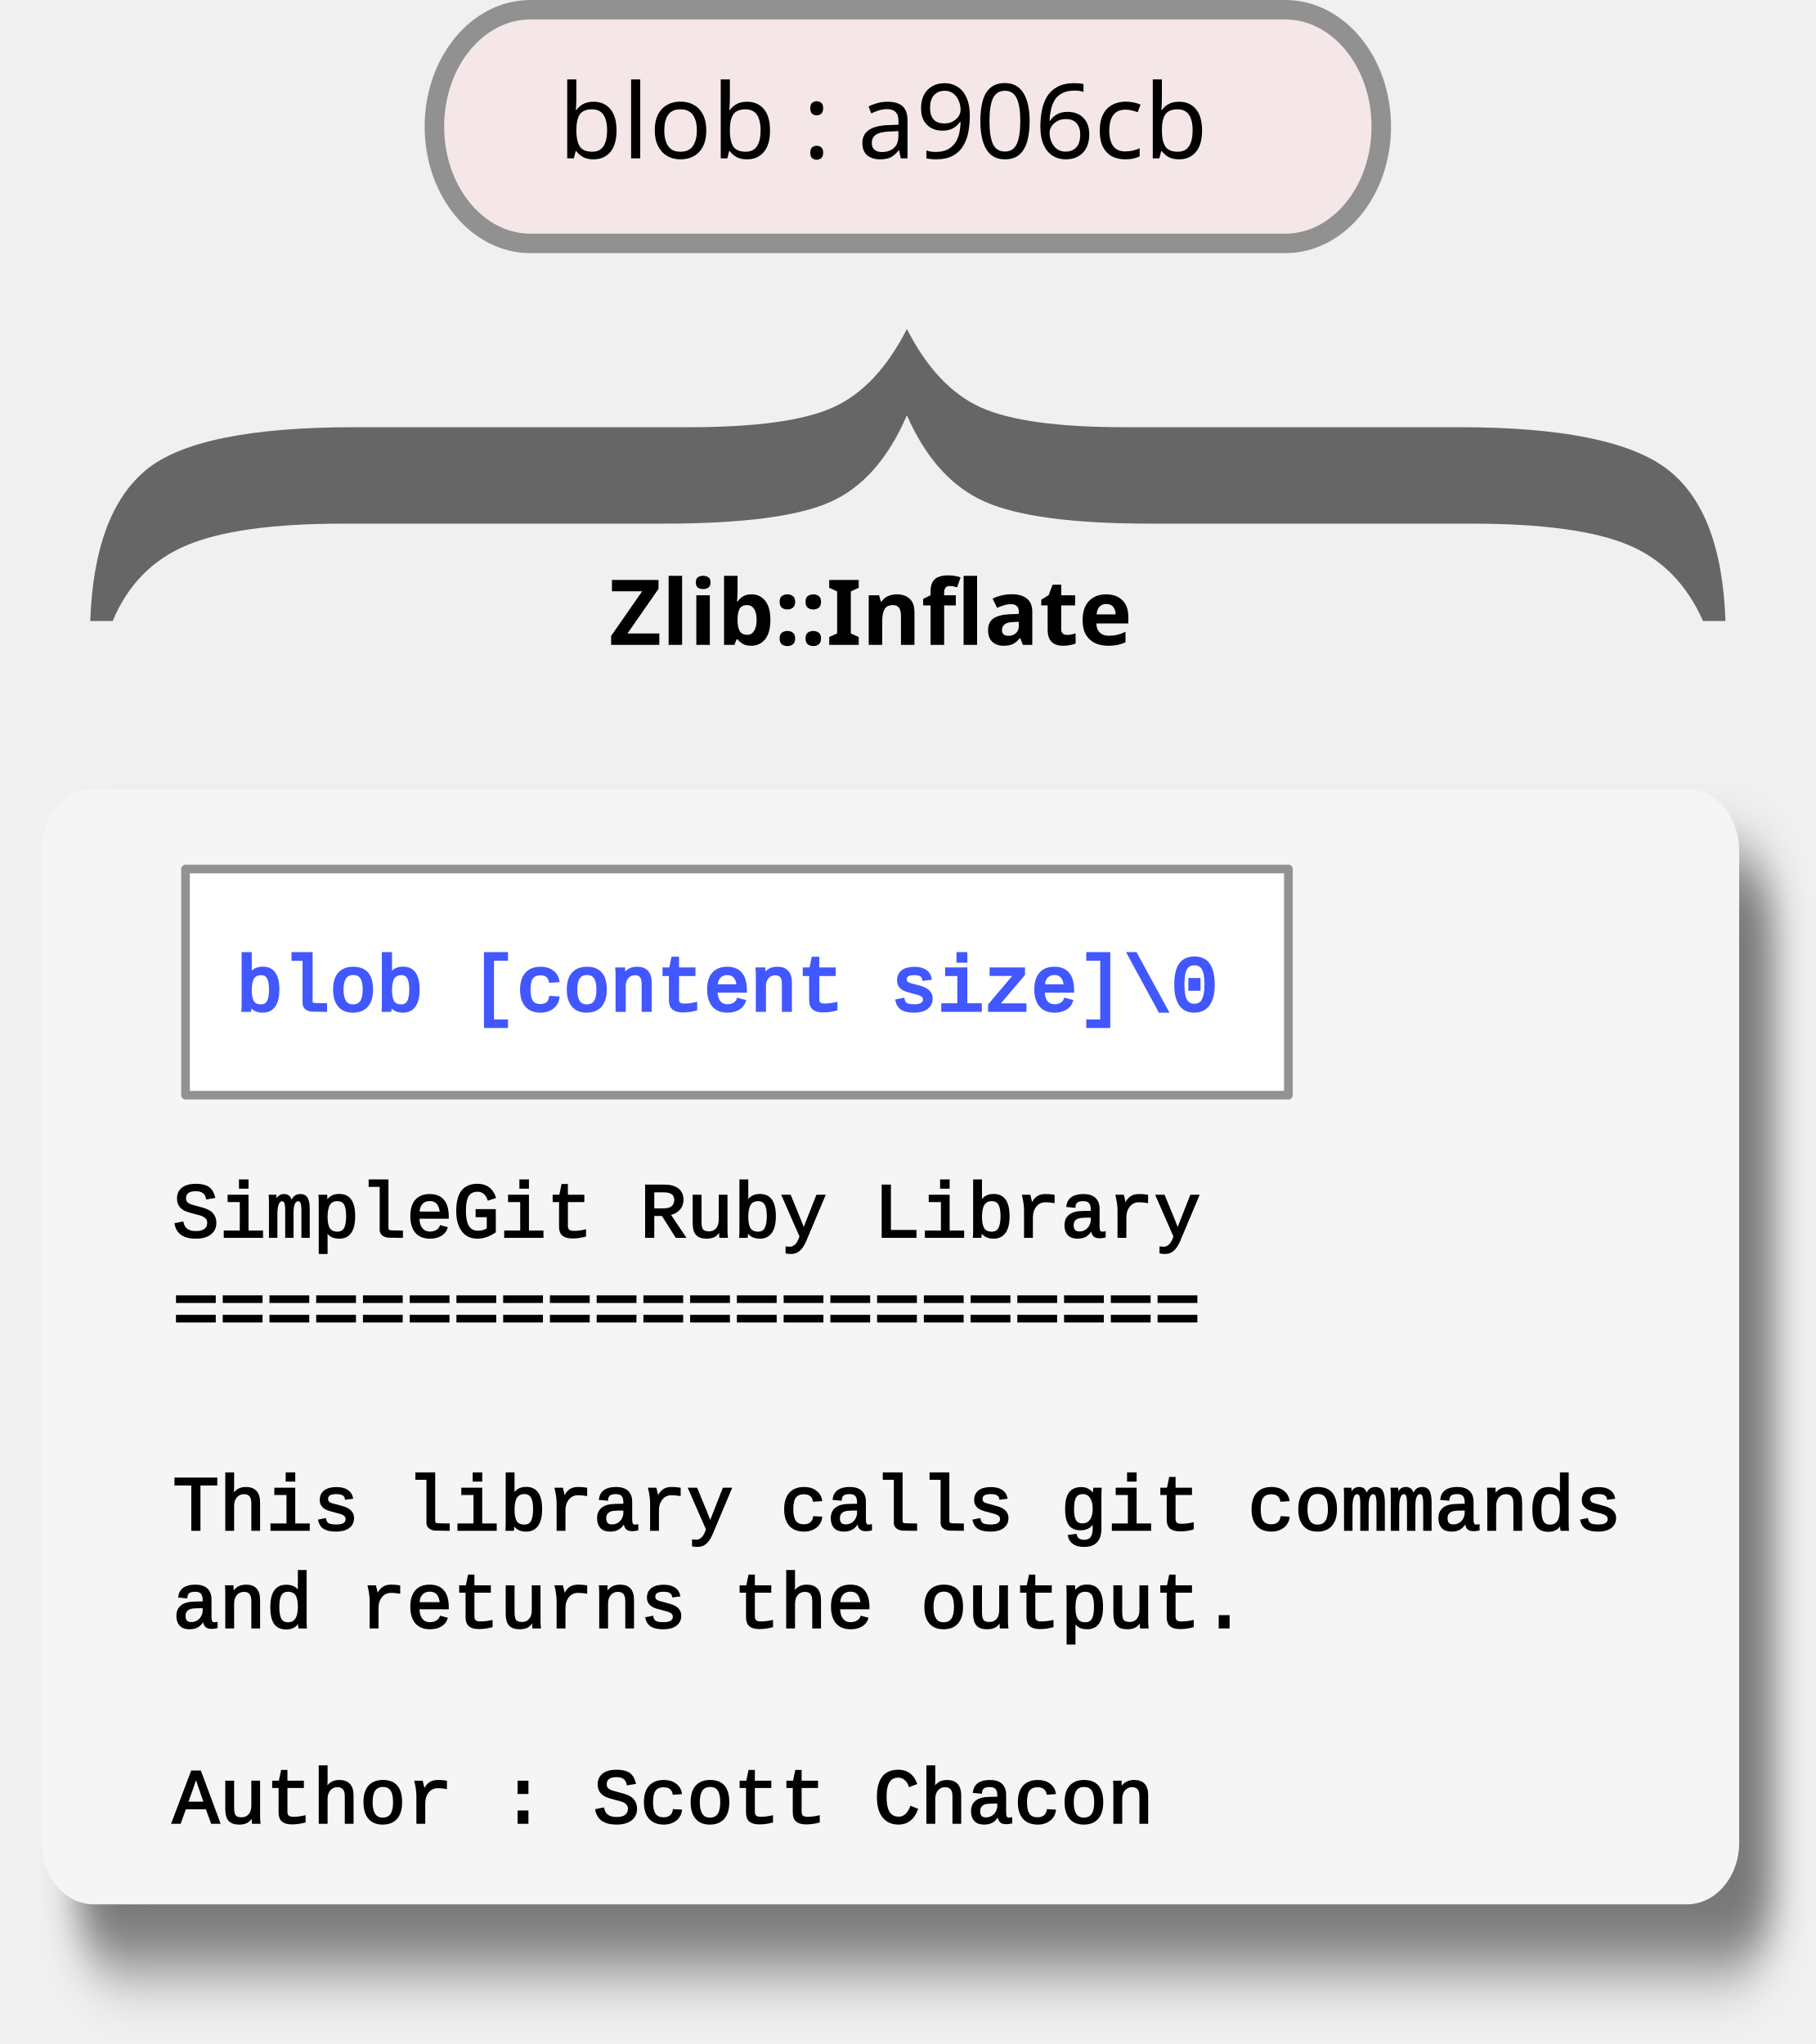
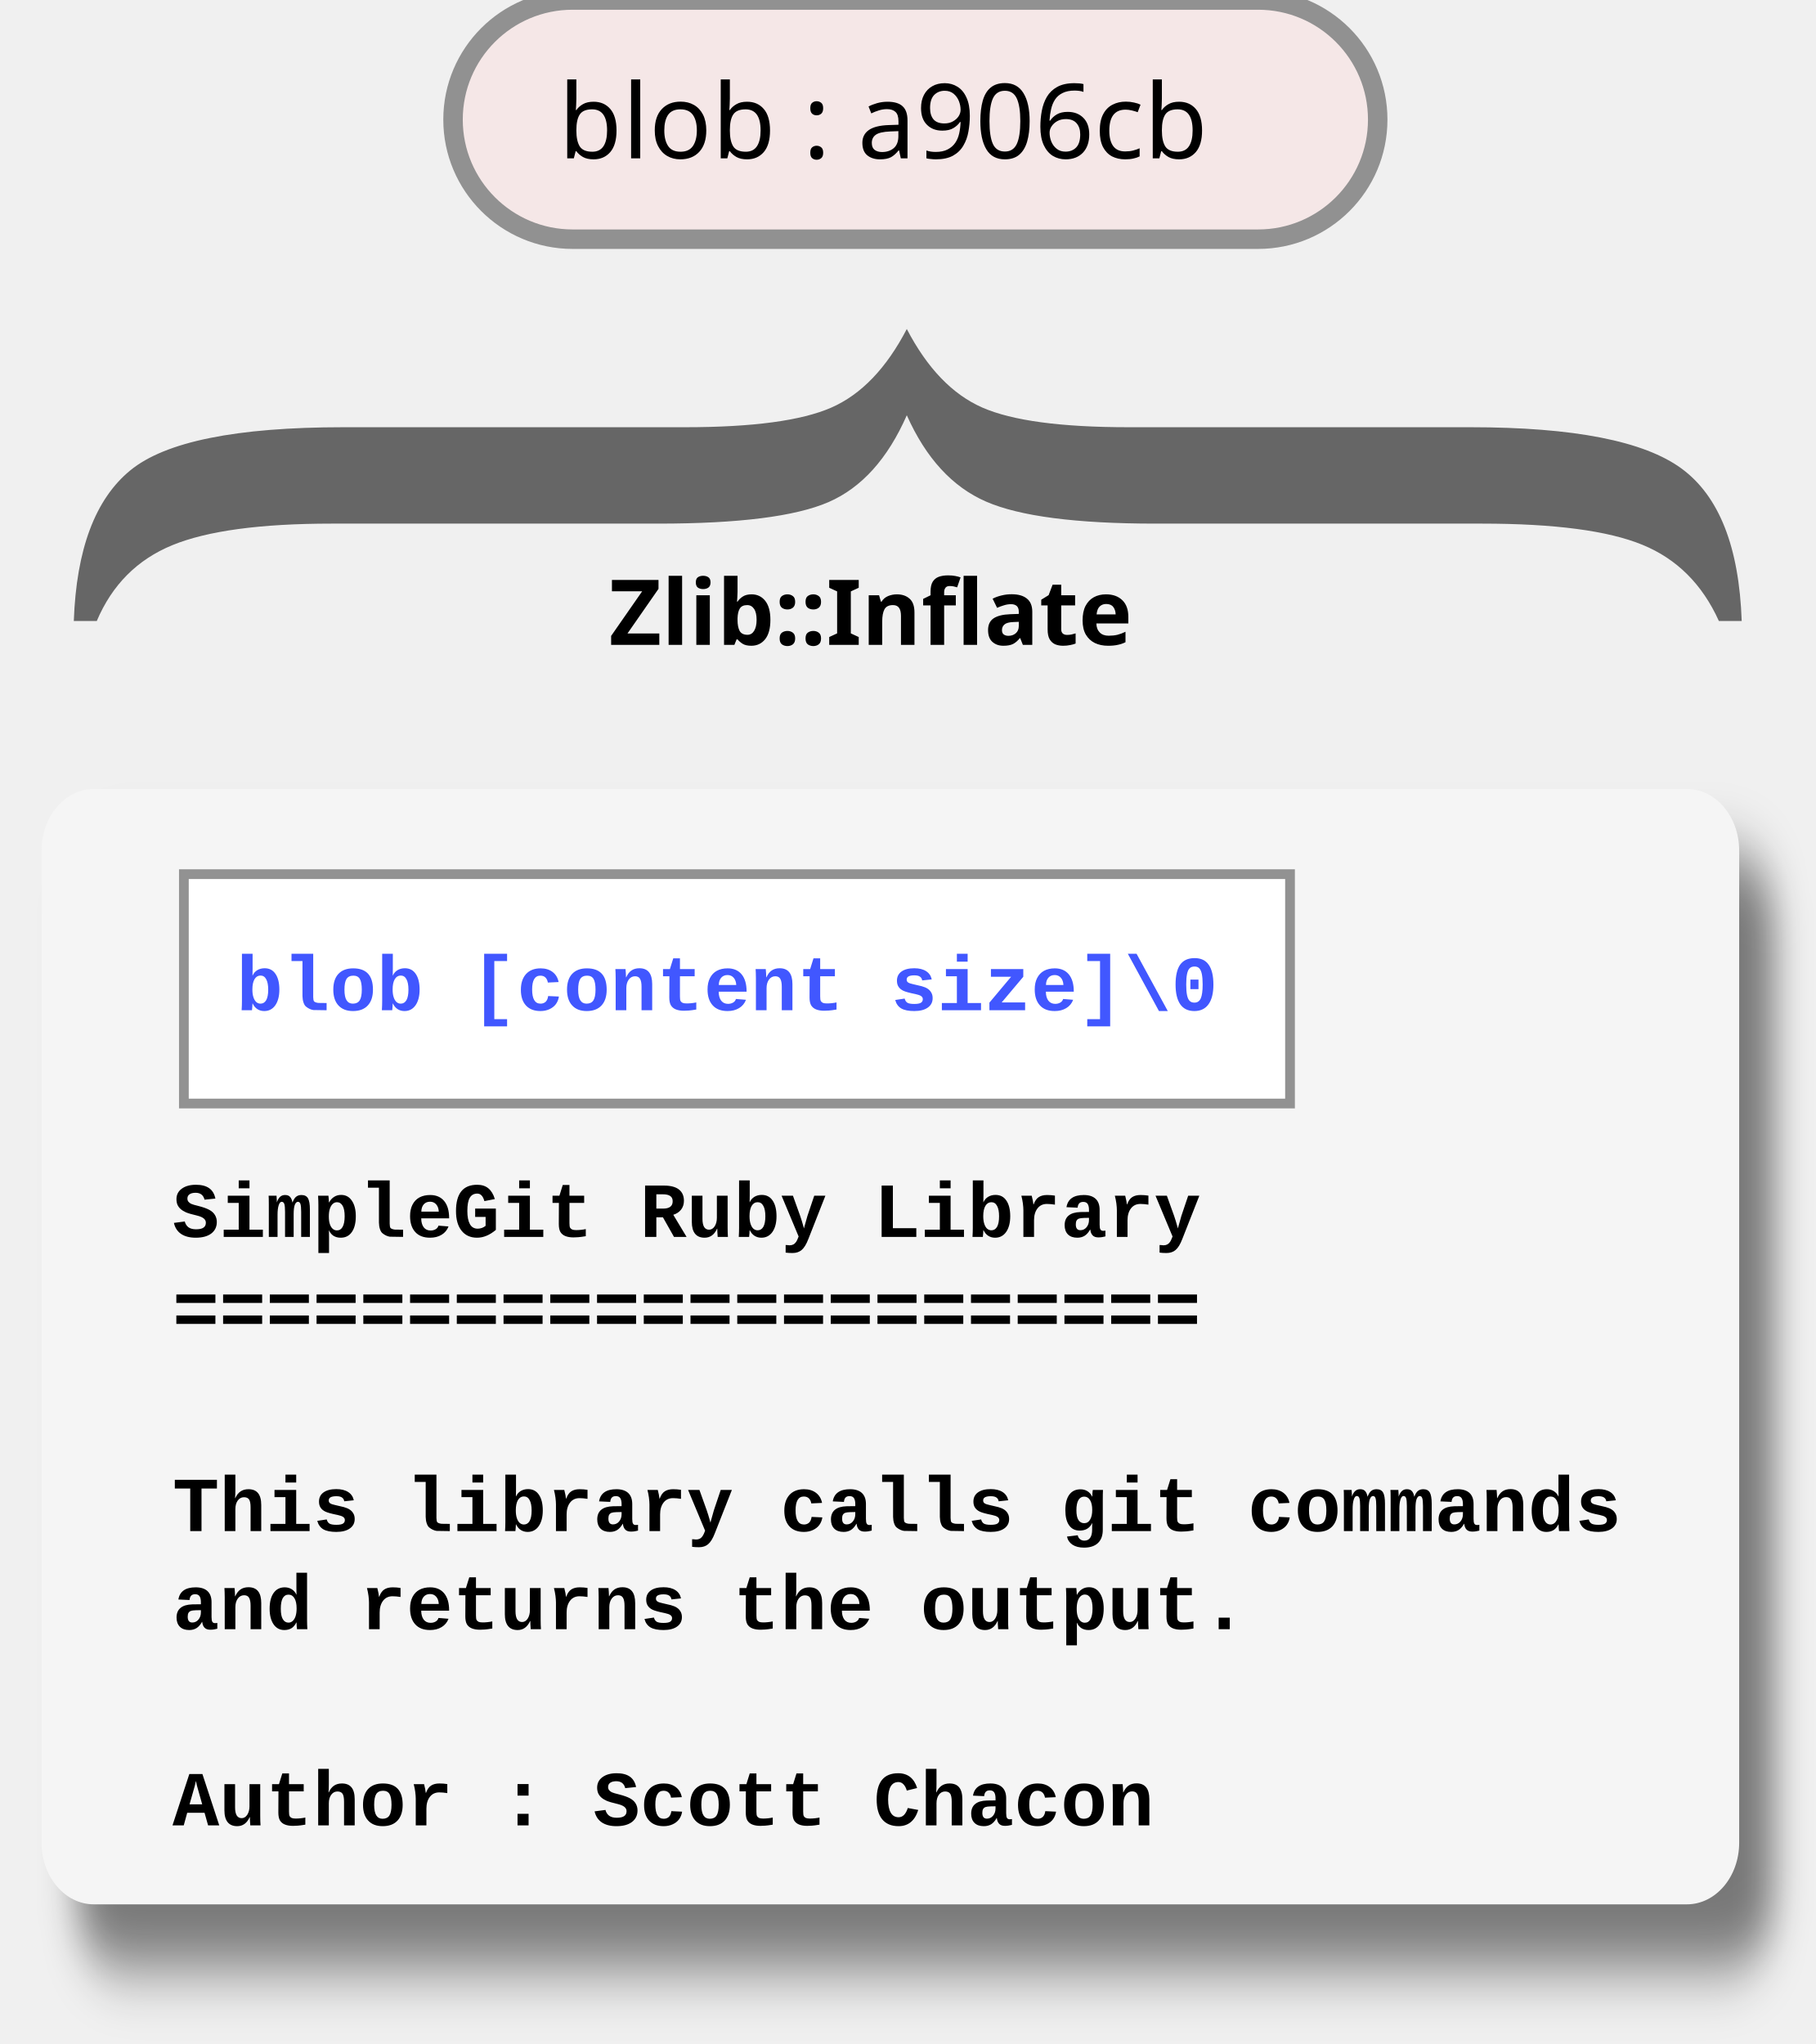
<svg xmlns="http://www.w3.org/2000/svg" width="279.725" height="314.92" version="1.1" id="svg6396" xml:space="preserve">
  <defs id="defs6370">
    <filter style="color-interpolation-filters:sRGB" id="filter46395" x="-0.024" y="-0.068" width="1.07" height="1.193">
      <feFlood flood-opacity="0.498" flood-color="rgb(0,0,0)" result="flood" id="feFlood46385" />
      <feComposite in="flood" in2="SourceGraphic" operator="in" result="composite1" id="feComposite46387" />
      <feGaussianBlur in="composite1" stdDeviation="2.974" result="blur" id="feGaussianBlur46389" />
      <feOffset dx="6" dy="6" result="offset" id="feOffset46391" />
      <feComposite in="SourceGraphic" in2="offset" operator="over" result="composite2" id="feComposite46393" />
    </filter>
  </defs>
-   <text xml:space="preserve" style="font-weight:bold;font-size:14px;line-height:125%;font-family:'Open Sans';-inkscape-font-specification:'Open Sans Bold';letter-spacing:0px;word-spacing:0px;fill:none;stroke:#000000;stroke-width:1px;stroke-linecap:butt;stroke-linejoin:miter;stroke-opacity:1" x="93.809" y="99.353" id="t_zlib_deflate">
-     <tspan id="tspan43270" x="93.809" y="99.353" style="font-style:normal;font-variant:normal;font-weight:bold;font-stretch:normal;font-size:14px;font-family:sans-serif;-inkscape-font-specification:'sans-serif Bold';fill:#000000;fill-opacity:1;stroke:none">Zlib::Inflate</tspan>
+   <text xml:space="preserve" style="font-weight:bold;font-size:14px;line-height:125%;font-family:'Open Sans';-inkscape-font-specification:'Open Sans Bold';letter-spacing:0px;word-spacing:0px;fill:none;stroke:#000000;stroke-width:0;stroke-linecap:butt;stroke-linejoin:miter;stroke-opacity:1;stroke-dasharray:none" x="93.809" y="99.353" id="t_zlib_deflate">
+     <tspan id="tspan43270" x="93.809" y="99.353" style="font-style:normal;font-variant:normal;font-weight:bold;font-stretch:normal;font-size:14px;font-family:sans-serif;-inkscape-font-specification:'sans-serif Bold';fill:#000000;fill-opacity:1;stroke:none;stroke-width:0;stroke-dasharray:none">Zlib::Inflate</tspan>
  </text>
  <g id="g6662" transform="translate(9.043678,109.8659)">
    <rect style="fill:#f5f5f5;fill-opacity:1;stroke:none;stroke-width:2.475;stroke-dasharray:none;stroke-dashoffset:0;stroke-opacity:1;filter:url(#filter46395)" id="b_main" width="291.529" height="104.913" x="28.286" y="-130.243" rx="8.976" ry="5.8" transform="matrix(0.8971225,0,0,1.63799,-28.01757,225.0272)" />
    <g id="g_tree_cont" transform="translate(-8.164274,0.02392416)">
-       <path d="M 27.699,58.84 H 197.612 V 24 H 27.699 Z" style="fill:#ffffff;fill-opacity:1;stroke:#929292;stroke-width:1.333;stroke-linecap:round;stroke-linejoin:round;stroke-miterlimit:10;stroke-dasharray:none;stroke-opacity:1" id="b_tree_cont" />
-       <text xml:space="preserve" style="font-style:normal;font-variant:normal;font-weight:normal;font-stretch:normal;font-size:12px;line-height:125%;font-family:'Open Sans';-inkscape-font-specification:'Open Sans';letter-spacing:0px;word-spacing:0px;fill:#4157ff;fill-opacity:1;stroke:none;stroke-width:0.5;stroke-linecap:butt;stroke-linejoin:miter;stroke-dasharray:none;stroke-opacity:1" x="35.52" y="45.76" id="t_tree_cont">
-         <tspan id="tspan2963" x="35.52" y="45.76" style="font-style:normal;font-variant:normal;font-weight:normal;font-stretch:normal;font-size:12px;font-family:'Courier New';-inkscape-font-specification:'Courier New';stroke:#4157ff;stroke-width:0.5;stroke-dasharray:none;stroke-opacity:1">blob [content size]\0</tspan>
+       <rect style="fill:#ffffff;fill-opacity:1;stroke:#929292;stroke-width:1.5;stroke-dasharray:none;stroke-opacity:1" id="rect9100" width="170.413" height="35.34" x="27.449" y="24.791" rx="0" ry="0" />
+       <text xml:space="preserve" style="font-style:normal;font-variant:normal;font-weight:normal;font-stretch:normal;font-size:12px;line-height:125%;font-family:'Open Sans';-inkscape-font-specification:'Open Sans';letter-spacing:0px;word-spacing:0px;fill:#4157ff;fill-opacity:1;stroke:none;stroke-width:0;stroke-linecap:butt;stroke-linejoin:miter;stroke-dasharray:none;stroke-opacity:1" x="35.52" y="45.76" id="t_tree_cont">
+         <tspan id="tspan2963" x="35.52" y="45.76" style="font-style:normal;font-variant:normal;font-weight:bold;font-stretch:normal;font-size:12px;font-family:'Courier New';-inkscape-font-specification:'Courier New Bold';stroke:#4157ff;stroke-width:0;stroke-dasharray:none;stroke-opacity:1">blob [content size]\0</tspan>
      </text>
    </g>
-     <text xml:space="preserve" style="font-weight:bold;font-size:12px;line-height:125%;font-family:'Open Sans';-inkscape-font-specification:'Open Sans Bold';letter-spacing:0px;word-spacing:0px;fill:#000000;fill-opacity:1;stroke:none;stroke-width:0.3;stroke-linecap:butt;stroke-linejoin:miter;stroke-dasharray:none;stroke-opacity:1" x="17.532" y="80.705" id="t_main">
-       <tspan x="17.532" y="80.705" style="font-style:normal;font-variant:normal;font-weight:normal;font-stretch:normal;font-size:12px;font-family:'Courier New';-inkscape-font-specification:'Courier New';stroke:#000000;stroke-width:0.3;stroke-dasharray:none;stroke-opacity:1" id="tspan6195">SimpleGit Ruby Library</tspan>
-       <tspan x="17.532" y="95.75" style="font-style:normal;font-variant:normal;font-weight:normal;font-stretch:normal;font-size:12px;font-family:'Courier New';-inkscape-font-specification:'Courier New';stroke:#000000;stroke-width:0.3;stroke-dasharray:none;stroke-opacity:1" id="tspan7298">======================</tspan>
-       <tspan x="17.532" y="110.795" style="font-style:normal;font-variant:normal;font-weight:normal;font-stretch:normal;font-size:12px;font-family:'Courier New';-inkscape-font-specification:'Courier New';stroke:#000000;stroke-width:0.3;stroke-dasharray:none;stroke-opacity:1" id="tspan7300" />
-       <tspan x="17.532" y="125.839" style="font-style:normal;font-variant:normal;font-weight:normal;font-stretch:normal;font-size:12px;font-family:'Courier New';-inkscape-font-specification:'Courier New';stroke:#000000;stroke-width:0.3;stroke-dasharray:none;stroke-opacity:1" id="tspan7304">This library calls git commands</tspan>
-       <tspan x="17.532" y="140.884" style="font-style:normal;font-variant:normal;font-weight:normal;font-stretch:normal;font-size:12px;font-family:'Courier New';-inkscape-font-specification:'Courier New';stroke:#000000;stroke-width:0.3;stroke-dasharray:none;stroke-opacity:1" id="tspan7312">and returns the output.</tspan>
-       <tspan x="17.532" y="155.929" style="font-style:normal;font-variant:normal;font-weight:normal;font-stretch:normal;font-size:12px;font-family:'Courier New';-inkscape-font-specification:'Courier New';stroke:#000000;stroke-width:0.3;stroke-dasharray:none;stroke-opacity:1" id="tspan7306" />
-       <tspan x="17.532" y="170.974" style="font-style:normal;font-variant:normal;font-weight:normal;font-stretch:normal;font-size:12px;font-family:'Courier New';-inkscape-font-specification:'Courier New';stroke:#000000;stroke-width:0.3;stroke-dasharray:none;stroke-opacity:1" id="tspan7308">Author : Scott Chacon</tspan>
+     <text xml:space="preserve" style="font-weight:bold;font-size:12px;line-height:125%;font-family:'Open Sans';-inkscape-font-specification:'Open Sans Bold';letter-spacing:0px;word-spacing:0px;fill:#000000;fill-opacity:1;stroke:none;stroke-width:0;stroke-linecap:butt;stroke-linejoin:miter;stroke-dasharray:none;stroke-opacity:1" x="17.532" y="80.705" id="t_main">
+       <tspan x="17.532" y="80.705" style="font-style:normal;font-variant:normal;font-weight:bold;font-stretch:normal;font-size:12px;font-family:'Courier New';-inkscape-font-specification:'Courier New Bold';stroke:#000000;stroke-width:0;stroke-dasharray:none;stroke-opacity:1" id="tspan6195">SimpleGit Ruby Library</tspan>
+       <tspan x="17.532" y="95.815" style="font-style:normal;font-variant:normal;font-weight:bold;font-stretch:normal;font-size:12px;font-family:'Courier New';-inkscape-font-specification:'Courier New Bold';stroke:#000000;stroke-width:0;stroke-dasharray:none;stroke-opacity:1" id="tspan7298">======================</tspan>
+       <tspan x="17.532" y="110.925" style="font-style:normal;font-variant:normal;font-weight:bold;font-stretch:normal;font-size:12px;font-family:'Courier New';-inkscape-font-specification:'Courier New Bold';stroke:#000000;stroke-width:0;stroke-dasharray:none;stroke-opacity:1" id="tspan7300" />
+       <tspan x="17.532" y="126.035" style="font-style:normal;font-variant:normal;font-weight:bold;font-stretch:normal;font-size:12px;font-family:'Courier New';-inkscape-font-specification:'Courier New Bold';stroke:#000000;stroke-width:0;stroke-dasharray:none;stroke-opacity:1" id="tspan7304">This library calls git commands</tspan>
+       <tspan x="17.532" y="141.145" style="font-style:normal;font-variant:normal;font-weight:bold;font-stretch:normal;font-size:12px;font-family:'Courier New';-inkscape-font-specification:'Courier New Bold';stroke:#000000;stroke-width:0;stroke-dasharray:none;stroke-opacity:1" id="tspan7312">and returns the output.</tspan>
+       <tspan x="17.532" y="156.255" style="font-style:normal;font-variant:normal;font-weight:bold;font-stretch:normal;font-size:12px;font-family:'Courier New';-inkscape-font-specification:'Courier New Bold';stroke:#000000;stroke-width:0;stroke-dasharray:none;stroke-opacity:1" id="tspan7306" />
+       <tspan x="17.532" y="171.365" style="font-style:normal;font-variant:normal;font-weight:bold;font-stretch:normal;font-size:12px;font-family:'Courier New';-inkscape-font-specification:'Courier New Bold';stroke:#000000;stroke-width:0;stroke-dasharray:none;stroke-opacity:1" id="tspan7308">Author : Scott Chacon</tspan>
    </text>
  </g>
-   <text xml:space="preserve" style="font-weight:bold;font-size:202.046px;line-height:125%;font-family:'Open Sans';-inkscape-font-specification:'Open Sans Bold';letter-spacing:0px;word-spacing:0px;fill:#666666;fill-opacity:1;stroke:none;stroke-width:0.3;stroke-linecap:butt;stroke-linejoin:miter;stroke-dasharray:none;stroke-opacity:1" x="-147.551" y="150.764" id="text4998" transform="matrix(0,-0.7001793,1.428206,0,0,0)">
-     <tspan id="tspan4996" x="-147.551" y="150.764" style="font-style:normal;font-variant:normal;font-weight:bold;font-stretch:normal;font-size:202.046px;font-family:FreeSerif;-inkscape-font-specification:'FreeSerif Bold';stroke-width:0.3;stroke-dasharray:none">}</tspan>
+   <text xml:space="preserve" style="font-weight:bold;font-size:204.06px;line-height:125%;font-family:'Open Sans';-inkscape-font-specification:'Open Sans Bold';letter-spacing:0px;word-spacing:0px;fill:#666666;fill-opacity:1;stroke:none;stroke-width:0;stroke-linecap:butt;stroke-linejoin:miter;stroke-dasharray:none;stroke-opacity:1" x="-149.022" y="150.324" id="text4998" transform="matrix(0,-0.6932683,1.442443,0,0,0)">
+     <tspan id="tspan4996" x="-149.022" y="150.324" style="font-style:normal;font-variant:normal;font-weight:bold;font-stretch:normal;font-size:204.06px;font-family:FreeSerif;-inkscape-font-specification:'FreeSerif Bold';stroke-width:0;stroke-dasharray:none">}</tspan>
  </text>
-   <g id="g3028" transform="translate(-352.5331,-9.724435)">
-     <path d="M 434.248,11.224 H 550.543 c 8.168,0 14.789,8.059 14.789,18 v 0 c 0,9.941 -6.621,18 -14.789,18 H 434.248 c -8.168,0 -14.789,-8.059 -14.789,-18 v 0 0 c 0,-9.941 6.621,-18 14.789,-18 z" style="fill:#f5e7e7;fill-opacity:1;fill-rule:nonzero;stroke:#919191;stroke-width:3;stroke-dasharray:none;stroke-opacity:1" id="b_tree_sha" />
-     <text xml:space="preserve" style="font-style:normal;font-variant:normal;font-weight:normal;font-stretch:normal;font-size:16px;line-height:125%;font-family:'Courier New';-inkscape-font-specification:'Courier New';letter-spacing:0px;word-spacing:0px;fill:#000000;fill-opacity:1;stroke:none;stroke-width:1px;stroke-linecap:butt;stroke-linejoin:miter;stroke-opacity:1" x="438.564" y="34.115" id="text3016">
-       <tspan id="tspan3014" x="438.564" y="34.115" style="font-style:normal;font-variant:normal;font-weight:normal;font-stretch:normal;font-size:16px;font-family:sans-serif;-inkscape-font-specification:sans-serif">blob : a906cb</tspan>
+   <g id="g3028" transform="translate(-352.5331,-9.724435)" style="stroke-width:3;stroke-dasharray:none">
+     <rect style="fill:#f5e7e7;fill-opacity:1;stroke:#919191;stroke-width:3;stroke-dasharray:none;stroke-opacity:1" id="rect8286" width="142.457" height="36.852" x="422.328" y="9.724" ry="18.426" rx="18.426" />
+     <text xml:space="preserve" style="font-style:normal;font-variant:normal;font-weight:normal;font-stretch:normal;font-size:16px;line-height:125%;font-family:'Courier New';-inkscape-font-specification:'Courier New';letter-spacing:0px;word-spacing:0px;fill:#000000;fill-opacity:1;stroke:none;stroke-width:0;stroke-linecap:butt;stroke-linejoin:miter;stroke-opacity:1;stroke-dasharray:none" x="438.564" y="34.115" id="text3016">
+       <tspan id="tspan3014" x="438.564" y="34.115" style="font-style:normal;font-variant:normal;font-weight:normal;font-stretch:normal;font-size:16px;font-family:sans-serif;-inkscape-font-specification:sans-serif;stroke-width:0;stroke-dasharray:none">blob : a906cb</tspan>
    </text>
  </g>
</svg>
